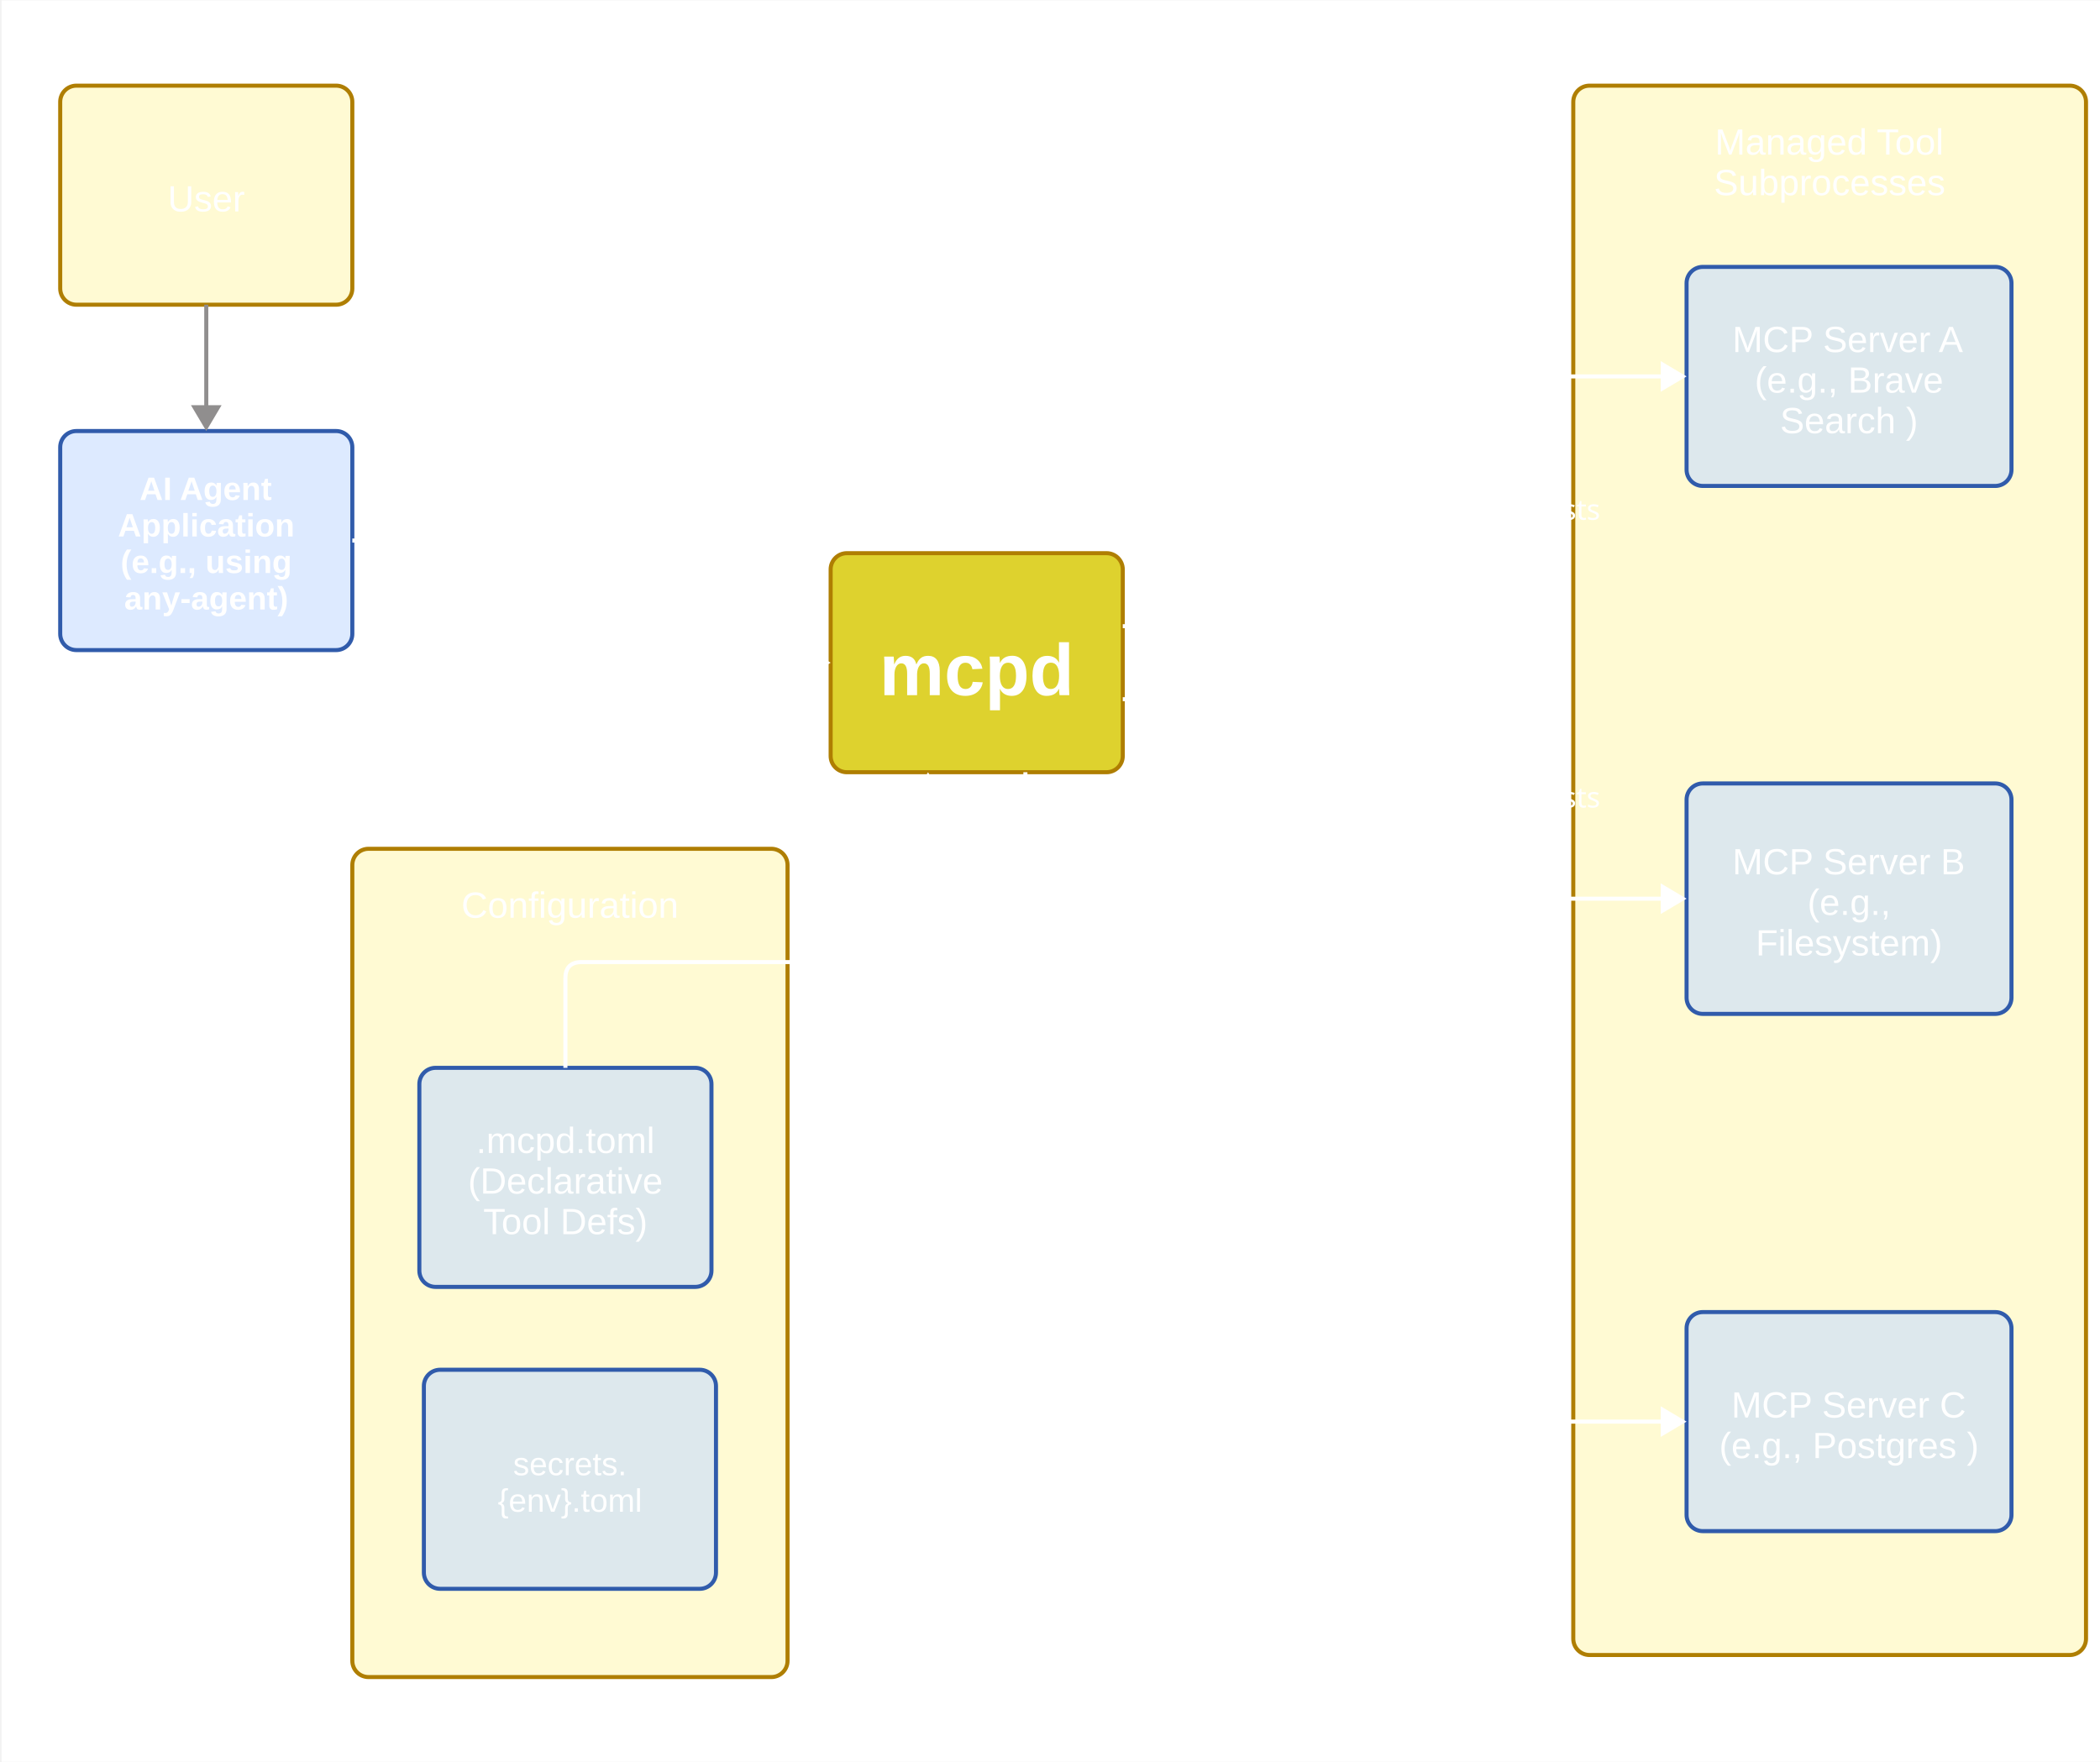
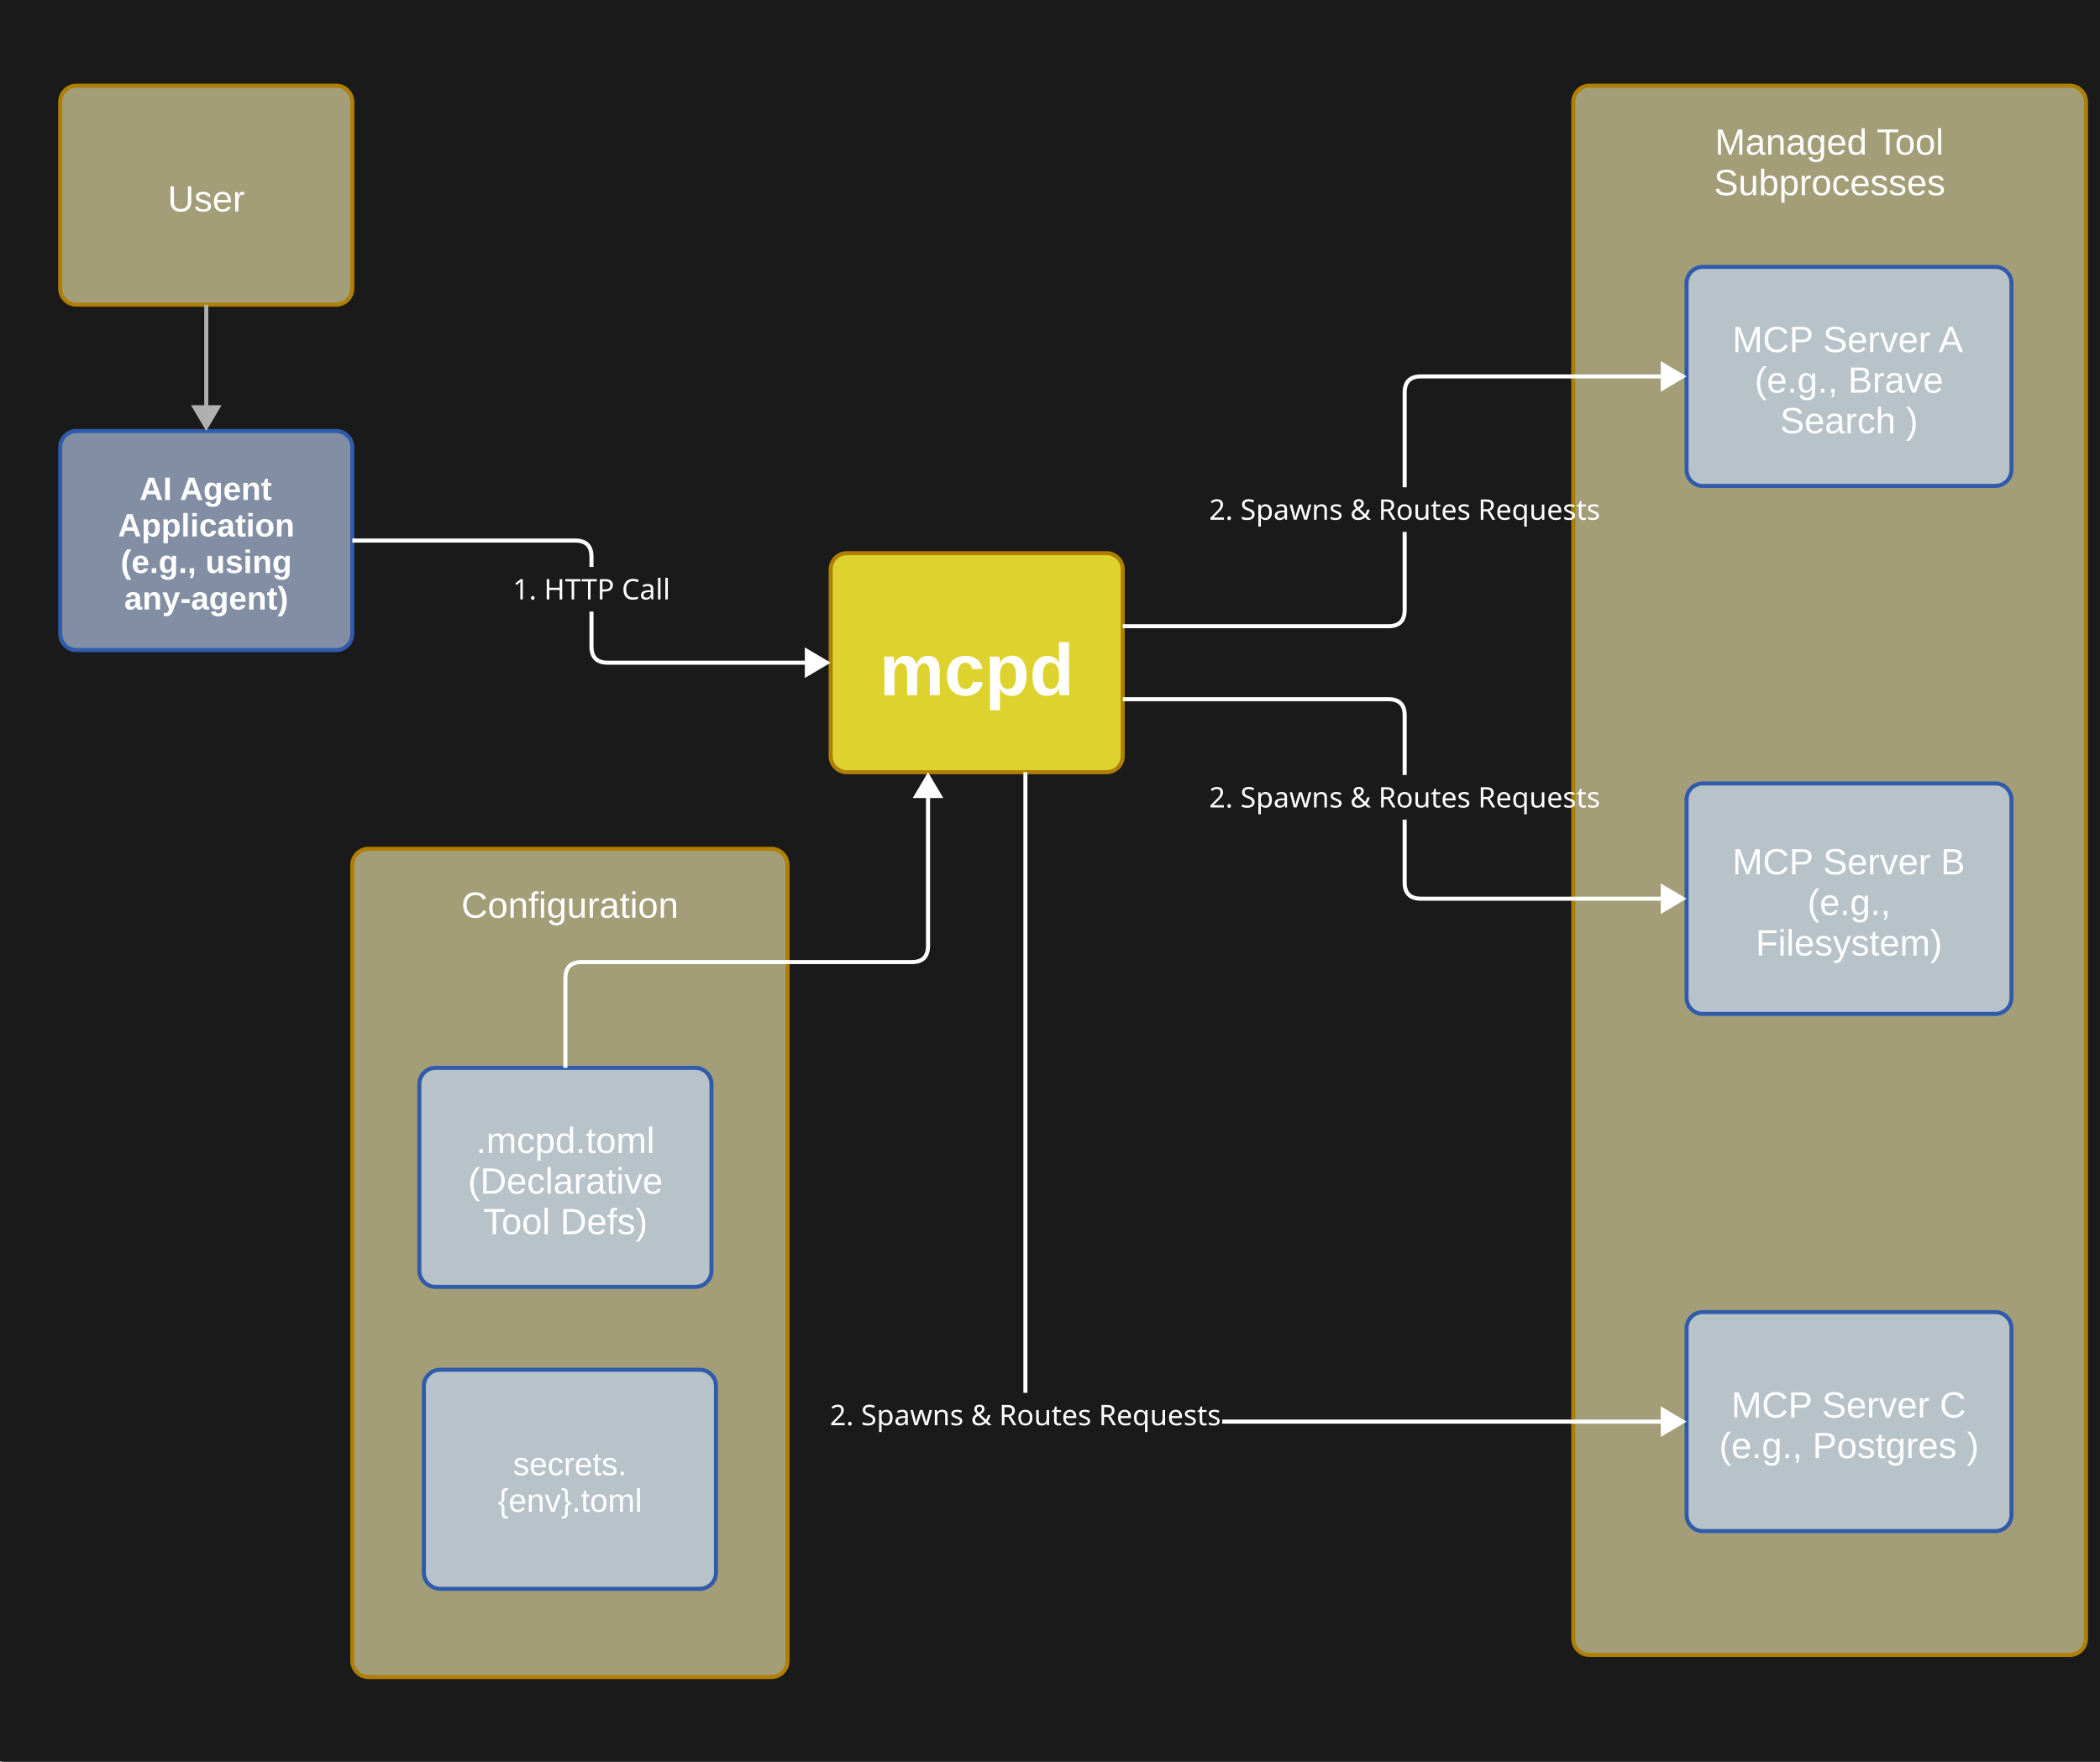
<svg xmlns="http://www.w3.org/2000/svg" xmlns:xlink="http://www.w3.org/1999/xlink" width="1035.2px" height="868.45px" style="transform-origin: 0px 0px 0px;" version="1.1">
  <defs>
    <style type="text/css">
		* {
			text-rendering: geometricprecision !important;
		}
		@font-face {
  font-family: 'Noto Sans';
  font-style: normal;
  font-weight: 400;
  src: local('Noto Sans'), local('NotoSans'), url("https://mirostatic.com/app/static/a73798e3d459e1bc.woff2") format('woff2');
}
@font-face {
  font-family: 'Noto Sans';
  font-style: italic;
  font-weight: 400;
  src: local('Noto Sans Italic'), local('NotoSans-Italic'), url("https://mirostatic.com/app/static/a8edd710f88715d4.woff2") format('woff2');
}
@font-face {
  font-family: 'Noto Sans';
  font-style: normal;
  font-weight: 500;
  src: local('Noto Sans Medium'), local('NotoSans-Medium'), url("https://mirostatic.com/app/static/006d7e33e60b9e12.woff2") format('woff2');
}
@font-face {
  font-family: 'Noto Sans';
  font-style: italic;
  font-weight: 500;
  src: local('Noto Sans Medium Italic'), local('NotoSans-MediumItalic'), url("https://mirostatic.com/app/static/31387059566a3171.woff2") format('woff2');
}
@font-face {
  font-family: 'Noto Sans';
  font-style: normal;
  font-weight: 600;
  src: local('Noto Sans SemiBold'), local('NotoSans-SemiBold'), url("https://mirostatic.com/app/static/526dd53b40975c37.woff2") format('woff2');
}
@font-face {
  font-family: 'Noto Sans';
  font-style: italic;
  font-weight: 600;
  src: local('Noto Sans SemiBold Italic'), local('NotoSans-SemiBoldItalic'), url("https://mirostatic.com/app/static/e73d4fdd87d7e319.woff2") format('woff2');
}
@font-face {
  font-family: 'Noto Sans';
  font-style: normal;
  font-weight: 700;
  src: local('Noto Sans Bold'), local('NotoSans-Bold'), url("https://mirostatic.com/app/static/9f11d6779c14d2bc.woff2") format('woff2');
}
@font-face {
  font-family: 'Noto Sans';
  font-style: italic;
  font-weight: 700;
  src: local('Noto Sans Bold Italic'), local('NotoSans-BoldItalic'), url("https://mirostatic.com/app/static/888e13e017cedc15.woff2") format('woff2');
}
@font-face {
  font-family: 'OpenSans';
  font-style: normal;
  font-weight: 300;
  font-display: swap;
  src: url("https://mirostatic.com/app/static/800985e1502d12bf.woff2") format('woff2');
}
@font-face {
  font-family: 'OpenSans';
  font-style: normal;
  font-weight: 400;
  font-display: swap;
  src: url("https://mirostatic.com/app/static/d8a7ca42a20caea5.woff2") format('woff2');
}
@font-face {
  font-family: 'OpenSans';
  font-style: italic;
  font-weight: 400;
  font-display: swap;
  src: url("https://mirostatic.com/app/static/3cc74c1d3919bd5c.woff2") format('woff2');
}
@font-face {
  font-family: 'OpenSans';
  font-style: normal;
  font-weight: 600;
  font-display: swap;
  src: url("https://mirostatic.com/app/static/f0481285dc248cf0.woff2") format('woff2');
}
@font-face {
  font-family: 'OpenSans';
  font-style: normal;
  font-weight: 700;
  font-display: swap;
  src: url("https://mirostatic.com/app/static/2f5e8dcf6e47bf00.woff2") format('woff2');
}
@font-face {
  font-family: 'OpenSans';
  font-style: italic;
  font-weight: 700;
  font-display: swap;
  src: url("https://mirostatic.com/app/static/0e625f45b71a26f1.woff2") format('woff2');
}
@font-face {
  font-family: 'OpenSans';
  font-style: normal;
  font-weight: 800;
  font-display: swap;
  src: url("https://mirostatic.com/app/static/645c27eb7d93eca8.woff2") format('woff2');
}
@font-face {
  font-family: 'Noto Sans Hebrew';
  font-style: normal;
  font-weight: 400;
  src: local('Noto Sans Hebrew Regular'), local('Noto Sans Hebrew-Regular'), url("https://mirostatic.com/app/static/7ebe1dcf0343326c.woff2") format('woff2'), url("https://mirostatic.com/app/static/6c11f037d6968262.woff") format('woff');
}
@font-face {
  font-family: 'Noto Sans Hebrew';
  font-style: normal;
  font-weight: 700;
  src: local('Noto Sans Hebrew Bold'), local('Noto Sans Hebrew-Bold'), url("https://mirostatic.com/app/static/d2883e2f177d0dad.woff2") format('woff2'), url("https://mirostatic.com/app/static/8546991909eadbc9.woff") format('woff');
}
@font-face {
  font-family: 'Noto Sans JP';
  font-style: normal;
  font-weight: 400;
  src: local('Noto Sans Japanese Regular'), local('Noto Sans Japanese-Regular'), url("https://mirostatic.com/app/static/9320b3c07ab79383.woff2") format('woff2'), url("https://mirostatic.com/app/static/a43be2cbcfc0b250.woff") format('woff');
}
@font-face {
  font-family: 'Noto Sans JP';
  font-style: normal;
  font-weight: 700;
  src: local('Noto Sans Japanese Bold'), local('Noto Sans Japanese-Bold'), url("https://mirostatic.com/app/static/7ab032c73212439f.woff2") format('woff2'), url("https://mirostatic.com/app/static/29f177f4466bd7a1.woff") format('woff');
}
@font-face {
  font-family: 'Noto Sans KR';
  font-style: normal;
  font-weight: 400;
  src: local(''), url("https://mirostatic.com/app/static/7a5b625774730d22.woff2") format('woff2'), url("https://mirostatic.com/app/static/2d84dc606f1fb88e.woff") format('woff');
}
@font-face {
  font-family: 'Noto Sans KR';
  font-style: normal;
  font-weight: 700;
  src: local(''), url("https://mirostatic.com/app/static/fa5a3d9073cdd58f.woff2") format('woff2'), url("https://mirostatic.com/app/static/7ded243557c83342.woff") format('woff');
}
</style>
    <path id="LineHeadArrow2" d="M-12.727,-7.545 L0,0 L-12.727,7.545 Z" />
  </defs>
-   <rect id="svg-board-background-color" width="100%" height="100%" fill="#f2f2f2" />
+   <rect id="svg-board-background-color" width="100%" height="100%" fill="#1a1a1a" />
  <g width="1035.2px" height="868.45px" transform="translate(0.77, 0.18) scale(1) rotate(0, 517.6, 434.225)">
    <svg width="1035.2" height="868.454" style="width:1035.2px; height: 868.454px;" class="diagram-widget" preserveAspectRatio="none" version="1.1">
      <clipPath id="1467112558115">
        <rect x="0" y="0" width="1035.2" height="868.454" rx="0" ry="0" />
      </clipPath>
      <g id="Page-1" stroke="none" stroke-width="0" fill="none" fill-rule="evenodd">
-         <rect class="shape-element shape-element-rect" fill="#ffffff" fill-opacity="1" x="0" y="0" width="1035.2" height="868.454" rx="0" ry="0" clip-path="url(#1467112558115)" />
+         <rect class="shape-element shape-element-rect" fill="#1a1a1a" fill-opacity="1" x="0" y="0" width="1035.2" height="868.454" rx="0" ry="0" clip-path="url(#1467112558115)" />
      </g>
      <g transform="translate(0, 0)">
        <text x="0" y="14" font-size="14" />
      </g>
    </svg>
  </g>
  <g width="144px" height="108px" transform="translate(29.68, 42.23) scale(1) rotate(0, 72, 54)">
    <g>
      <g style="stroke: #af7e02;stroke-width: 2;stroke-opacity: 1;stroke-dasharray: none;stroke-linecap: round;stroke-linejoin: round;fill: #fff6b6;fill-opacity: 0.6">
        <rect x="0" y="0" width="144" height="108" rx="8" />
      </g>
    </g>
    <g>
      <g style="stroke: #af7e02;stroke-width: 2;stroke-opacity: 1;stroke-dasharray: none;stroke-linecap: round;stroke-linejoin: round;fill: transparent;fill-opacity: 0" />
    </g>
    <g transform="translate(16, 16)">
      <text xml:space="preserve" x="36.998" y="46" width="38.004" textLength="38.004" lengthAdjust="spacingAndGlyphs" letter-spacing="0" font-family="&quot;Arial&quot;, Arial, sans-serif, Noto Sans Hebrew, Noto Sans, Noto Sans JP, Noto Sans KR" font-size="18" fill="#ffffff" direction="ltr">User</text>
    </g>
  </g>
  <g width="144px" height="108px" transform="translate(29.68, 212.52) scale(1) rotate(0, 72, 54)">
    <g>
      <g style="stroke: #305bab;stroke-width: 2;stroke-opacity: 1;stroke-dasharray: none;stroke-linecap: round;stroke-linejoin: round;fill: #c6dcff;fill-opacity: 0.6">
        <rect x="0" y="0" width="144" height="108" rx="8" />
      </g>
    </g>
    <g>
      <g style="stroke: #305bab;stroke-width: 2;stroke-opacity: 1;stroke-dasharray: none;stroke-linecap: round;stroke-linejoin: round;fill: transparent;fill-opacity: 0" />
    </g>
    <g transform="translate(16, 16)">
      <text xml:space="preserve" x="23.113" y="18" width="70.219" textLength="70.219" lengthAdjust="spacingAndGlyphs" letter-spacing="0" font-family="&quot;Arial&quot;, Arial, sans-serif, Noto Sans Hebrew, Noto Sans, Noto Sans JP, Noto Sans KR" font-size="16" fill="#ffffff" direction="ltr" font-weight="bold">AI Agent </text>
      <text xml:space="preserve" x="12.445" y="36" width="91.555" textLength="91.555" lengthAdjust="spacingAndGlyphs" letter-spacing="0" font-family="&quot;Arial&quot;, Arial, sans-serif, Noto Sans Hebrew, Noto Sans, Noto Sans JP, Noto Sans KR" font-size="16" fill="#ffffff" direction="ltr" font-weight="bold">Application </text>
      <text xml:space="preserve" x="13.777" y="54" width="88.891" textLength="88.891" lengthAdjust="spacingAndGlyphs" letter-spacing="0" font-family="&quot;Arial&quot;, Arial, sans-serif, Noto Sans Hebrew, Noto Sans, Noto Sans JP, Noto Sans KR" font-size="16" fill="#ffffff" direction="ltr" font-weight="bold">(e.g., using </text>
      <text xml:space="preserve" x="15.551" y="72" width="80.898" textLength="80.898" lengthAdjust="spacingAndGlyphs" letter-spacing="0" font-family="&quot;Arial&quot;, Arial, sans-serif, Noto Sans Hebrew, Noto Sans, Noto Sans JP, Noto Sans KR" font-size="16" fill="#ffffff" direction="ltr" font-weight="bold">any-​agent)</text>
    </g>
  </g>
  <g width="144px" height="108px" transform="translate(409.47, 272.74) scale(1) rotate(0, 72, 54)">
    <g>
      <g style="stroke: #af7e02;stroke-width: 2;stroke-opacity: 1;stroke-dasharray: none;stroke-linecap: round;stroke-linejoin: round;fill: #ded22e;fill-opacity: 1">
        <rect x="0" y="0" width="144" height="108" rx="8" />
      </g>
    </g>
    <g>
      <g style="stroke: #af7e02;stroke-width: 2;stroke-opacity: 1;stroke-dasharray: none;stroke-linecap: round;stroke-linejoin: round;fill: transparent;fill-opacity: 0" />
    </g>
    <g transform="translate(16, 16)">
      <text xml:space="preserve" x="7.994" y="54" width="96.012" textLength="96.012" lengthAdjust="spacingAndGlyphs" letter-spacing="0" font-family="&quot;Arial&quot;, Arial, sans-serif, Noto Sans Hebrew, Noto Sans, Noto Sans JP, Noto Sans KR" font-size="36" fill="#ffffff" direction="ltr" font-weight="bold">mcpd</text>
    </g>
  </g>
  <g width="252.76px" height="773.76px" transform="translate(775.55, 42.23) scale(1) rotate(0, 126.38, 386.88)">
    <g>
      <g style="stroke: #af7e02;stroke-width: 2;stroke-opacity: 1;stroke-dasharray: none;stroke-linecap: round;stroke-linejoin: round;fill: #fff6b6;fill-opacity: 0.6">
        <rect x="0" y="0" width="252.755" height="773.757" rx="8" />
      </g>
    </g>
    <g>
      <g style="stroke: #af7e02;stroke-width: 2;stroke-opacity: 1;stroke-dasharray: none;stroke-linecap: round;stroke-linejoin: round;fill: transparent;fill-opacity: 0" />
    </g>
    <g transform="translate(16, 16)">
      <text xml:space="preserve" x="53.837" y="18" width="118.081" textLength="118.081" lengthAdjust="spacingAndGlyphs" letter-spacing="0" font-family="&quot;Arial&quot;, Arial, sans-serif, Noto Sans Hebrew, Noto Sans, Noto Sans JP, Noto Sans KR" font-size="18" fill="#ffffff" direction="ltr">Managed Tool </text>
      <text xml:space="preserve" x="53.345" y="38" width="114.064" textLength="114.064" lengthAdjust="spacingAndGlyphs" letter-spacing="0" font-family="&quot;Arial&quot;, Arial, sans-serif, Noto Sans Hebrew, Noto Sans, Noto Sans JP, Noto Sans KR" font-size="18" fill="#ffffff" direction="ltr">Subprocesses</text>
    </g>
  </g>
  <g width="160.17px" height="113.62px" transform="translate(831.4, 386.27) scale(1) rotate(0, 80.085, 56.81)">
    <g>
      <g style="stroke: #305bab;stroke-width: 2;stroke-opacity: 1;stroke-dasharray: none;stroke-linecap: round;stroke-linejoin: round;fill: #c6dcff;fill-opacity: 0.6">
        <rect x="0" y="0" width="160.166" height="113.625" rx="8" />
      </g>
    </g>
    <g>
      <g style="stroke: #305bab;stroke-width: 2;stroke-opacity: 1;stroke-dasharray: none;stroke-linecap: round;stroke-linejoin: round;fill: transparent;fill-opacity: 0" />
    </g>
    <g transform="translate(16, 16)">
      <text xml:space="preserve" x="6.572" y="28.812" width="120.023" textLength="120.023" lengthAdjust="spacingAndGlyphs" letter-spacing="0" font-family="&quot;Arial&quot;, Arial, sans-serif, Noto Sans Hebrew, Noto Sans, Noto Sans JP, Noto Sans KR" font-size="18" fill="#ffffff" direction="ltr">MCP Server B </text>
      <text xml:space="preserve" x="43.574" y="48.812" width="46.02" textLength="46.02" lengthAdjust="spacingAndGlyphs" letter-spacing="0" font-family="&quot;Arial&quot;, Arial, sans-serif, Noto Sans Hebrew, Noto Sans, Noto Sans JP, Noto Sans KR" font-size="18" fill="#ffffff" direction="ltr">(e.g., </text>
      <text xml:space="preserve" x="18.081" y="68.812" width="92.004" textLength="92.004" lengthAdjust="spacingAndGlyphs" letter-spacing="0" font-family="&quot;Arial&quot;, Arial, sans-serif, Noto Sans Hebrew, Noto Sans, Noto Sans JP, Noto Sans KR" font-size="18" fill="#ffffff" direction="ltr">Filesystem)</text>
    </g>
  </g>
  <g width="160.17px" height="108px" transform="translate(831.4, 131.59) scale(1) rotate(0, 80.085, 54)">
    <g>
      <g style="stroke: #305bab;stroke-width: 2;stroke-opacity: 1;stroke-dasharray: none;stroke-linecap: round;stroke-linejoin: round;fill: #c6dcff;fill-opacity: 0.6">
        <rect x="0" y="0" width="160.166" height="108" rx="8" />
      </g>
    </g>
    <g>
      <g style="stroke: #305bab;stroke-width: 2;stroke-opacity: 1;stroke-dasharray: none;stroke-linecap: round;stroke-linejoin: round;fill: transparent;fill-opacity: 0" />
    </g>
    <g transform="translate(16, 16)">
      <text xml:space="preserve" x="6.572" y="26" width="120.023" textLength="120.023" lengthAdjust="spacingAndGlyphs" letter-spacing="0" font-family="&quot;Arial&quot;, Arial, sans-serif, Noto Sans Hebrew, Noto Sans, Noto Sans JP, Noto Sans KR" font-size="18" fill="#ffffff" direction="ltr">MCP Server A </text>
      <text xml:space="preserve" x="17.563" y="46" width="98.042" textLength="98.042" lengthAdjust="spacingAndGlyphs" letter-spacing="0" font-family="&quot;Arial&quot;, Arial, sans-serif, Noto Sans Hebrew, Noto Sans, Noto Sans JP, Noto Sans KR" font-size="18" fill="#ffffff" direction="ltr">(e.g., Brave </text>
      <text xml:space="preserve" x="30.069" y="66" width="68.027" textLength="68.027" lengthAdjust="spacingAndGlyphs" letter-spacing="0" font-family="&quot;Arial&quot;, Arial, sans-serif, Noto Sans Hebrew, Noto Sans, Noto Sans JP, Noto Sans KR" font-size="18" fill="#ffffff" direction="ltr">Search )</text>
    </g>
  </g>
  <g width="160.17px" height="108px" transform="translate(831.4, 646.91) scale(1) rotate(0, 80.085, 54)">
    <g>
      <g style="stroke: #305bab;stroke-width: 2;stroke-opacity: 1;stroke-dasharray: none;stroke-linecap: round;stroke-linejoin: round;fill: #c6dcff;fill-opacity: 0.6">
        <rect x="0" y="0" width="160.166" height="108" rx="8" />
      </g>
    </g>
    <g>
      <g style="stroke: #305bab;stroke-width: 2;stroke-opacity: 1;stroke-dasharray: none;stroke-linecap: round;stroke-linejoin: round;fill: transparent;fill-opacity: 0" />
    </g>
    <g transform="translate(16, 16)">
      <text xml:space="preserve" x="6.075" y="36" width="121.017" textLength="121.017" lengthAdjust="spacingAndGlyphs" letter-spacing="0" font-family="&quot;Arial&quot;, Arial, sans-serif, Noto Sans Hebrew, Noto Sans, Noto Sans JP, Noto Sans KR" font-size="18" fill="#ffffff" direction="ltr">MCP Server C </text>
      <text xml:space="preserve" x="0.059" y="56" width="128.048" textLength="128.048" lengthAdjust="spacingAndGlyphs" letter-spacing="0" font-family="&quot;Arial&quot;, Arial, sans-serif, Noto Sans Hebrew, Noto Sans, Noto Sans JP, Noto Sans KR" font-size="18" fill="#ffffff" direction="ltr">(e.g., Postgres )</text>
    </g>
  </g>
  <g width="214.54px" height="408.38px" transform="translate(173.68, 418.49) scale(1) rotate(0, 107.27, 204.19)">
    <g>
      <g style="stroke: #af7e02;stroke-width: 2;stroke-opacity: 1;stroke-dasharray: none;stroke-linecap: round;stroke-linejoin: round;fill: #fff6b6;fill-opacity: 0.6">
        <rect x="0" y="0" width="214.539" height="408.376" rx="8" />
      </g>
    </g>
    <g>
      <g style="stroke: #af7e02;stroke-width: 2;stroke-opacity: 1;stroke-dasharray: none;stroke-linecap: round;stroke-linejoin: round;fill: transparent;fill-opacity: 0" />
    </g>
    <g transform="translate(16, 16)">
      <text xml:space="preserve" x="37.735" y="18" width="107.068" textLength="107.068" lengthAdjust="spacingAndGlyphs" letter-spacing="0" font-family="&quot;Arial&quot;, Arial, sans-serif, Noto Sans Hebrew, Noto Sans, Noto Sans JP, Noto Sans KR" font-size="18" fill="#ffffff" direction="ltr">Configuration</text>
    </g>
  </g>
  <g width="325.92px" height="320.18px" transform="translate(505.47, 380.74) scale(1) rotate(0, 162.96, 160.09)">
    <path stroke-linecap="butt" stroke="#ffffff" stroke-width="2" fill="transparent" d="M 0 0 L 0 312.178 Q 0 320.178 8 320.178 L 315.743 320.178" clip-path="url(#LineHeadMaskYEl3HJ)" />
    <use xlink:href="#LineHeadArrow2" fill="#ffffff" transform="translate(325.9247, 320.1775)  rotate(0) " />
    <clipPath id="LineHeadMaskYEl3HJ">
      <path d="M -2 -2 M -2 305.96 L 97 305.96 L 97 327.96 L -2 327.96 M -2 -2 L 1035.2 -2 L 1035.2 868.45 L -2 868.45" fill-rule="evenodd" clip-rule="evenodd" />
    </clipPath>
    <g width="194" height="20" transform="translate(-97, 307.9602) scale(1) rotate(0)">
      <text xml:space="preserve" x="0.603" y="14" width="192.794" textLength="192.794" lengthAdjust="spacingAndGlyphs" letter-spacing="0" font-family="&quot;Noto Sans&quot;, Helvetica, OpenSans, Arial, sans-serif, Noto Sans Hebrew, Noto Sans, Noto Sans JP, Noto Sans KR" font-size="14" fill="#ffffff" direction="ltr">2. Spawns &amp; Routes Requests</text>
    </g>
  </g>
  <g width="277.92px" height="123.15px" transform="translate(553.47, 185.59) scale(1) rotate(0, 138.96, 61.575)">
    <path stroke-linecap="butt" stroke="#ffffff" stroke-width="2" fill="transparent" d="M 0 123.151 L 130.962 123.151 Q 138.962 123.151 138.962 115.151 L 138.962 8 Q 138.962 0 146.962 0 L 267.743 0" clip-path="url(#LineHeadMaskX5wnWG)" />
    <use xlink:href="#LineHeadArrow2" fill="#ffffff" transform="translate(277.9247, 0)  rotate(0) " />
    <clipPath id="LineHeadMaskX5wnWG">
      <path d="M -2 -2 M 39.962 54.666 L 235.962 54.666 L 235.962 76.666 L 39.962 76.666 M -2 -2 L 1035.2 -2 L 1035.2 868.45 L -2 868.45" fill-rule="evenodd" clip-rule="evenodd" />
    </clipPath>
    <g width="194" height="20" transform="translate(41.96236, 56.66619) scale(1) rotate(0)">
      <text xml:space="preserve" x="0.603" y="14" width="192.794" textLength="192.794" lengthAdjust="spacingAndGlyphs" letter-spacing="0" font-family="&quot;Noto Sans&quot;, Helvetica, OpenSans, Arial, sans-serif, Noto Sans Hebrew, Noto Sans, Noto Sans JP, Noto Sans KR" font-size="14" fill="#ffffff" direction="ltr">2. Spawns &amp; Routes Requests</text>
    </g>
  </g>
  <g width="277.92px" height="98.35px" transform="translate(553.47, 344.74) scale(1) rotate(0, 138.96, 49.175)">
    <path stroke-linecap="butt" stroke="#ffffff" stroke-width="2" fill="transparent" d="M 0 0 L 130.962 0 Q 138.962 0 138.962 8 L 138.962 90.349 Q 138.962 98.349 146.962 98.349 L 267.743 98.349" clip-path="url(#LineHeadMaskypc1OS)" />
    <use xlink:href="#LineHeadArrow2" fill="#ffffff" transform="translate(277.9247, 98.34944)  rotate(0) " />
    <clipPath id="LineHeadMaskypc1OS">
      <path d="M -2 -2 M 39.962 37.383 L 235.962 37.383 L 235.962 59.383 L 39.962 59.383 M -2 -2 L 1035.2 -2 L 1035.2 868.45 L -2 868.45" fill-rule="evenodd" clip-rule="evenodd" />
    </clipPath>
    <g width="194" height="20" transform="translate(41.96236, 39.3828) scale(1) rotate(0)">
      <text xml:space="preserve" x="0.603" y="14" width="192.794" textLength="192.794" lengthAdjust="spacingAndGlyphs" letter-spacing="0" font-family="&quot;Noto Sans&quot;, Helvetica, OpenSans, Arial, sans-serif, Noto Sans Hebrew, Noto Sans, Noto Sans JP, Noto Sans KR" font-size="14" fill="#ffffff" direction="ltr">2. Spawns &amp; Routes Requests</text>
    </g>
  </g>
  <g width="235.79px" height="60.22px" transform="translate(173.68, 266.52) scale(1) rotate(0, 117.895, 30.11)">
    <path stroke-linecap="butt" stroke="#ffffff" stroke-width="2" fill="transparent" d="M 0 0 L 109.894 0 Q 117.894 0 117.894 8 L 117.894 52.216 Q 117.894 60.216 125.894 60.216 L 225.606 60.216" clip-path="url(#LineHeadMaskrE5xyr)" />
    <use xlink:href="#LineHeadArrow2" fill="#ffffff" transform="translate(235.7876, 60.21573)  rotate(0) " />
    <clipPath id="LineHeadMaskrE5xyr">
      <path d="M -2 -2 M 76.394 13.017 L 157.394 13.017 L 157.394 35.017 L 76.394 35.017 M -2 -2 L 1035.2 -2 L 1035.2 868.45 L -2 868.45" fill-rule="evenodd" clip-rule="evenodd" />
    </clipPath>
    <g width="79" height="20" transform="translate(78.39382, 15.01696) scale(1) rotate(0)">
      <text xml:space="preserve" x="0.671" y="14" width="77.658" textLength="77.658" lengthAdjust="spacingAndGlyphs" letter-spacing="0" font-family="&quot;Noto Sans&quot;, Helvetica, OpenSans, Arial, sans-serif, Noto Sans Hebrew, Noto Sans, Noto Sans JP, Noto Sans KR" font-size="14" fill="#ffffff" direction="ltr">1. HTTP Call</text>
    </g>
  </g>
  <g width="0px" height="62.29px" transform="translate(101.68, 150.23) scale(1) rotate(0, 0, 31.145)">
-     <path stroke-linecap="butt" stroke="#908e8e" stroke-width="2" fill="transparent" d="M 0 0 L 0 52.106" />
-     <use xlink:href="#LineHeadArrow2" fill="#908e8e" transform="translate(0, 62.28764)  rotate(90) " />
+     <path stroke-linecap="butt" stroke="#b0b0b0" stroke-width="2" fill="transparent" d="M 0 0 L 0 52.106" />
+     <use xlink:href="#LineHeadArrow2" fill="#b0b0b0" transform="translate(0, 62.28764)  rotate(90) " />
  </g>
  <g width="144px" height="108px" transform="translate(208.95, 675.35) scale(1) rotate(0, 72, 54)">
    <g>
      <g style="stroke: #305bab;stroke-width: 2;stroke-opacity: 1;stroke-dasharray: none;stroke-linecap: round;stroke-linejoin: round;fill: #c6dcff;fill-opacity: 0.6">
        <rect x="0" y="0" width="144" height="108" rx="8" />
      </g>
    </g>
    <g>
      <g style="stroke: #305bab;stroke-width: 2;stroke-opacity: 1;stroke-dasharray: none;stroke-linecap: round;stroke-linejoin: round;fill: transparent;fill-opacity: 0" />
    </g>
    <g transform="translate(16, 16)">
      <text xml:space="preserve" x="27.992" y="36" width="56.016" textLength="56.016" lengthAdjust="spacingAndGlyphs" letter-spacing="0" font-family="&quot;Arial&quot;, Arial, sans-serif, Noto Sans Hebrew, Noto Sans, Noto Sans JP, Noto Sans KR" font-size="16" fill="#ffffff" direction="ltr">secrets.​</text>
      <text xml:space="preserve" x="20.422" y="54" width="75.602" textLength="75.602" lengthAdjust="spacingAndGlyphs" letter-spacing="0" font-family="&quot;Arial&quot;, Arial, sans-serif, Noto Sans Hebrew, Noto Sans, Noto Sans JP, Noto Sans KR" font-size="16" fill="#ffffff" direction="ltr">{env}.toml </text>
    </g>
  </g>
  <g width="144px" height="108px" transform="translate(206.72, 526.49) scale(1) rotate(0, 72, 54)">
    <g>
      <g style="stroke: #305bab;stroke-width: 2;stroke-opacity: 1;stroke-dasharray: none;stroke-linecap: round;stroke-linejoin: round;fill: #c6dcff;fill-opacity: 0.6">
        <rect x="0" y="0" width="144" height="108" rx="8" />
      </g>
    </g>
    <g>
      <g style="stroke: #305bab;stroke-width: 2;stroke-opacity: 1;stroke-dasharray: none;stroke-linecap: round;stroke-linejoin: round;fill: transparent;fill-opacity: 0" />
    </g>
    <g transform="translate(16, 16)">
      <text xml:space="preserve" x="11.989" y="26" width="93.023" textLength="93.023" lengthAdjust="spacingAndGlyphs" letter-spacing="0" font-family="&quot;Arial&quot;, Arial, sans-serif, Noto Sans Hebrew, Noto Sans, Noto Sans JP, Noto Sans KR" font-size="18" fill="#ffffff" direction="ltr">.mcpd.toml </text>
      <text xml:space="preserve" x="7.985" y="46" width="101.03" textLength="101.03" lengthAdjust="spacingAndGlyphs" letter-spacing="0" font-family="&quot;Arial&quot;, Arial, sans-serif, Noto Sans Hebrew, Noto Sans, Noto Sans JP, Noto Sans KR" font-size="18" fill="#ffffff" direction="ltr">(Declarative </text>
      <text xml:space="preserve" x="15.487" y="66" width="81.026" textLength="81.026" lengthAdjust="spacingAndGlyphs" letter-spacing="0" font-family="&quot;Arial&quot;, Arial, sans-serif, Noto Sans Hebrew, Noto Sans, Noto Sans JP, Noto Sans KR" font-size="18" fill="#ffffff" direction="ltr">Tool Defs)</text>
    </g>
  </g>
  <g width="178.75px" height="145.75px" transform="translate(278.72, 380.74) scale(1) rotate(0, 89.375, 72.875)">
    <path stroke-linecap="butt" stroke="#ffffff" stroke-width="2" fill="transparent" d="M 0 145.752 L 0 101.602 Q 0 93.602 8 93.602 L 170.754 93.602 Q 178.754 93.602 178.754 85.602 L 178.754 10.182" />
    <use xlink:href="#LineHeadArrow2" fill="#ffffff" transform="translate(178.7539, 0)  rotate(-90) " />
  </g>
</svg>
